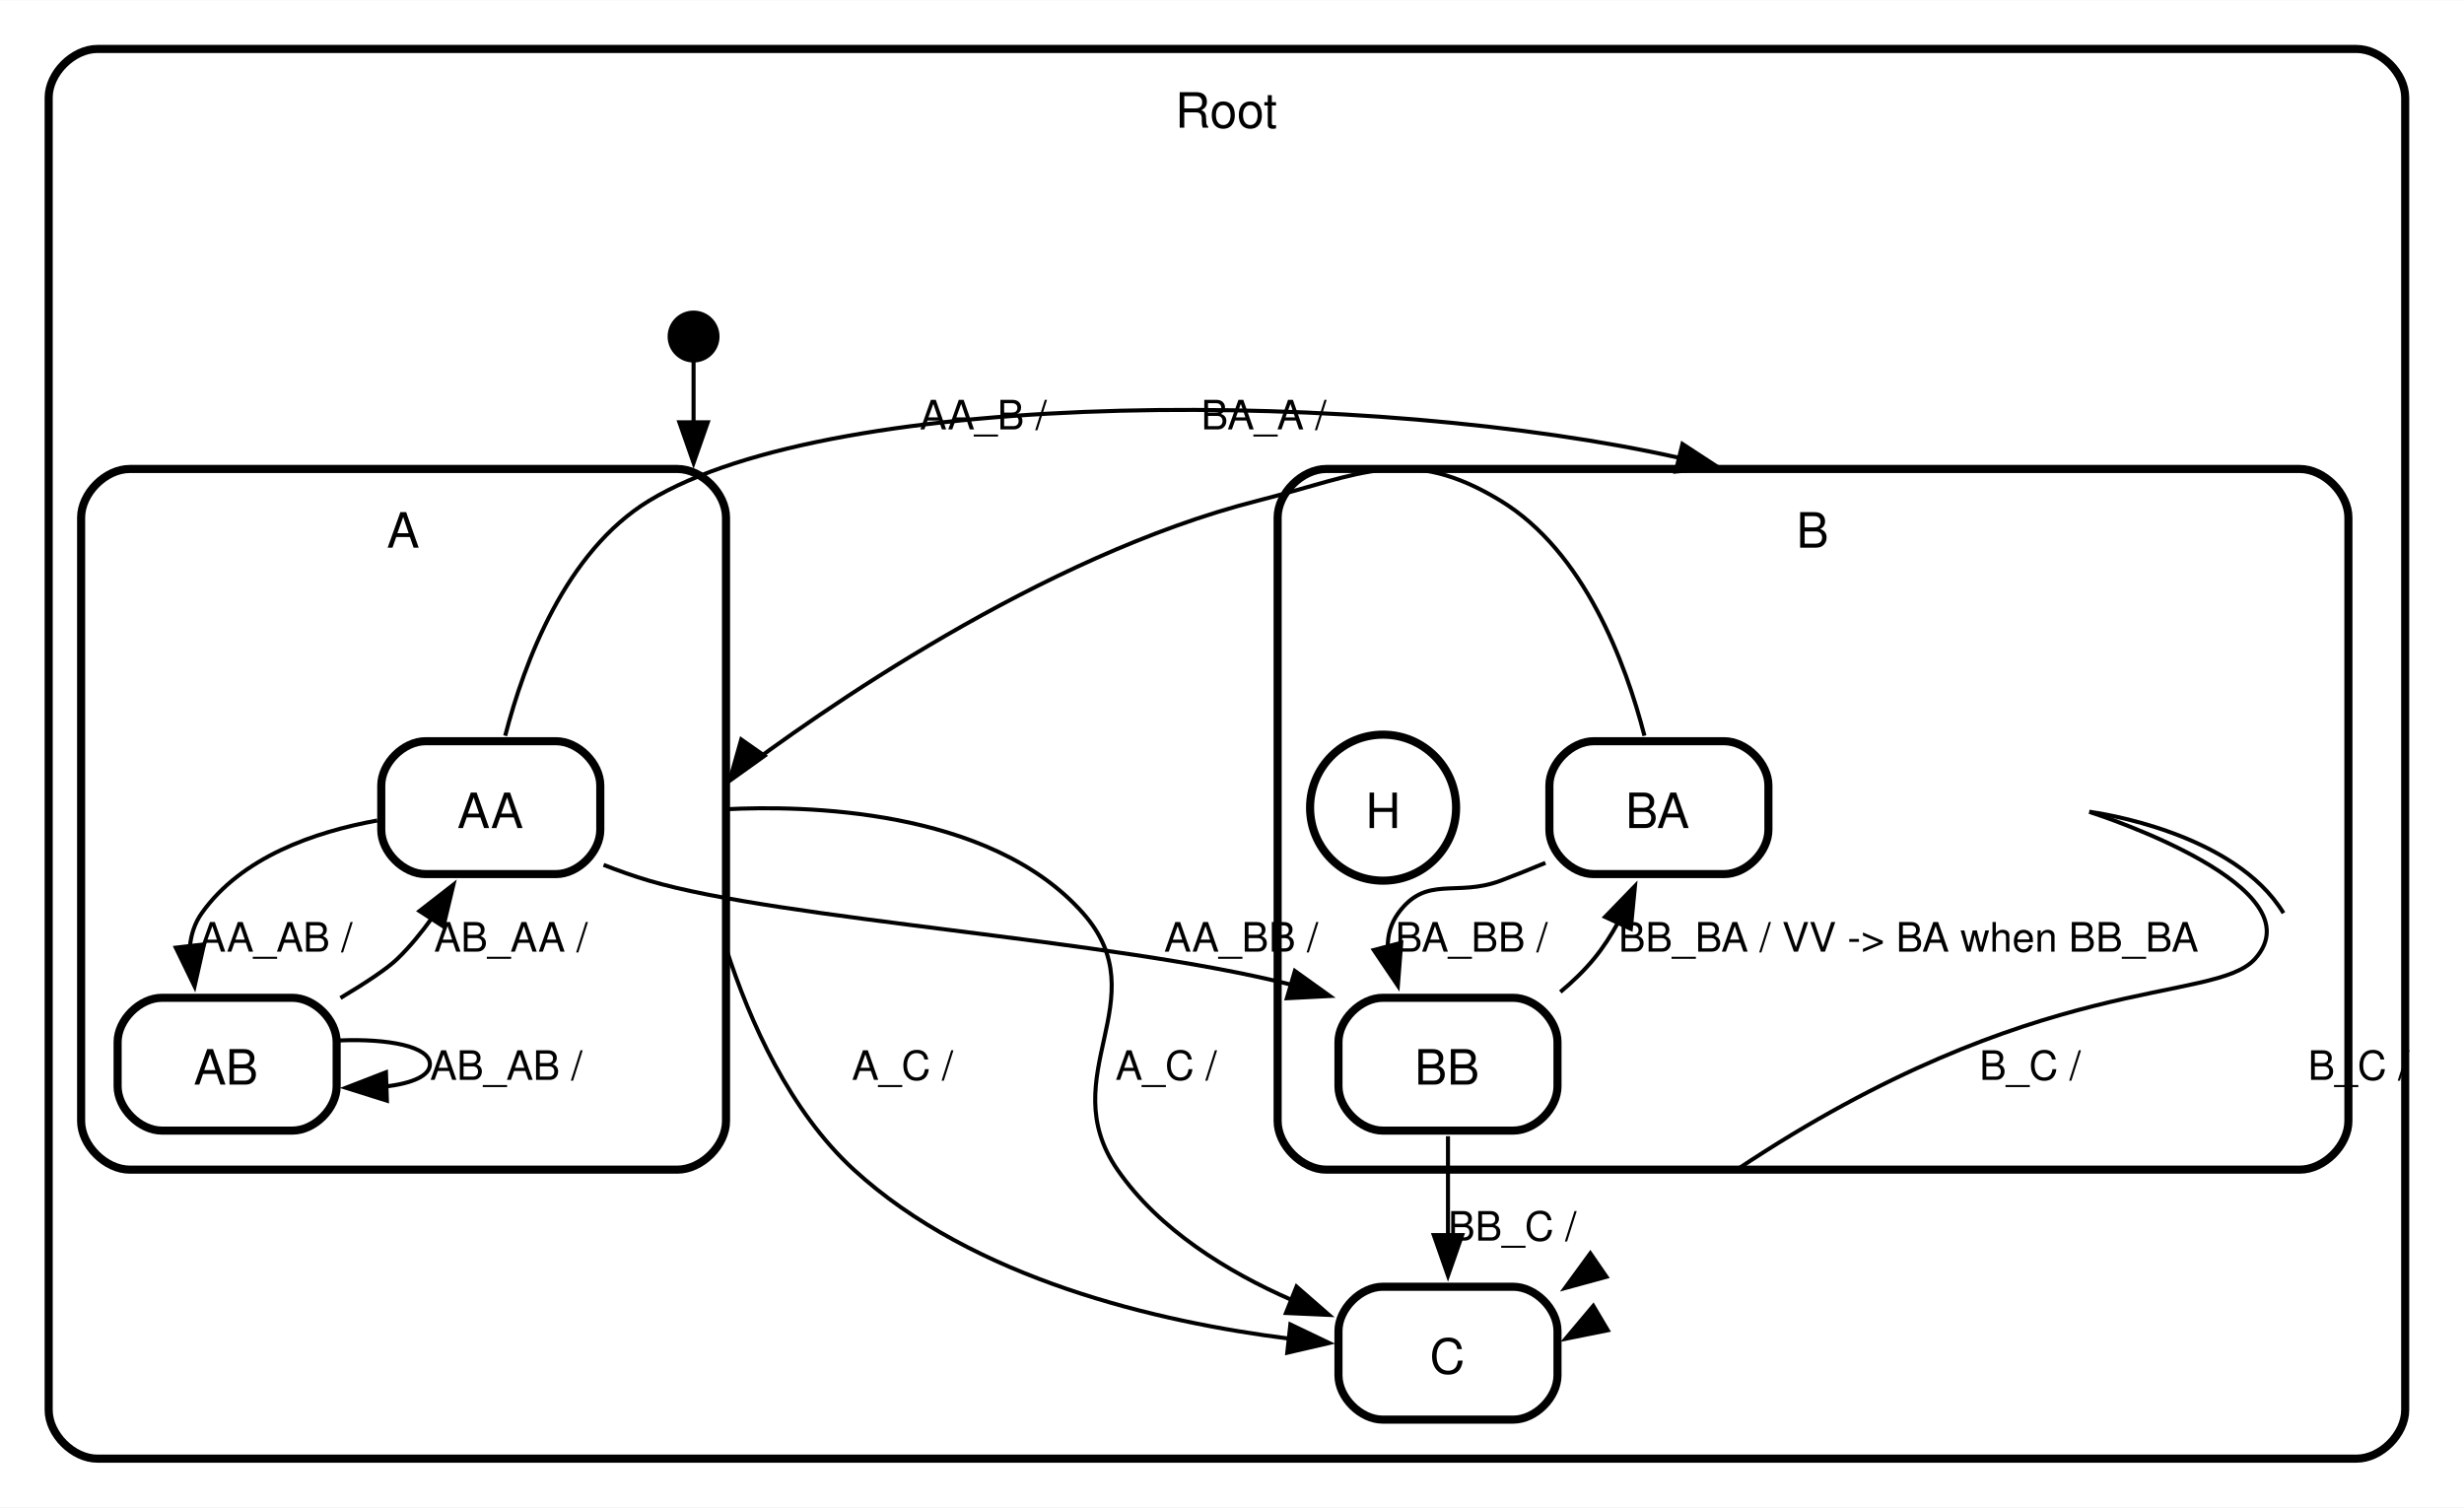
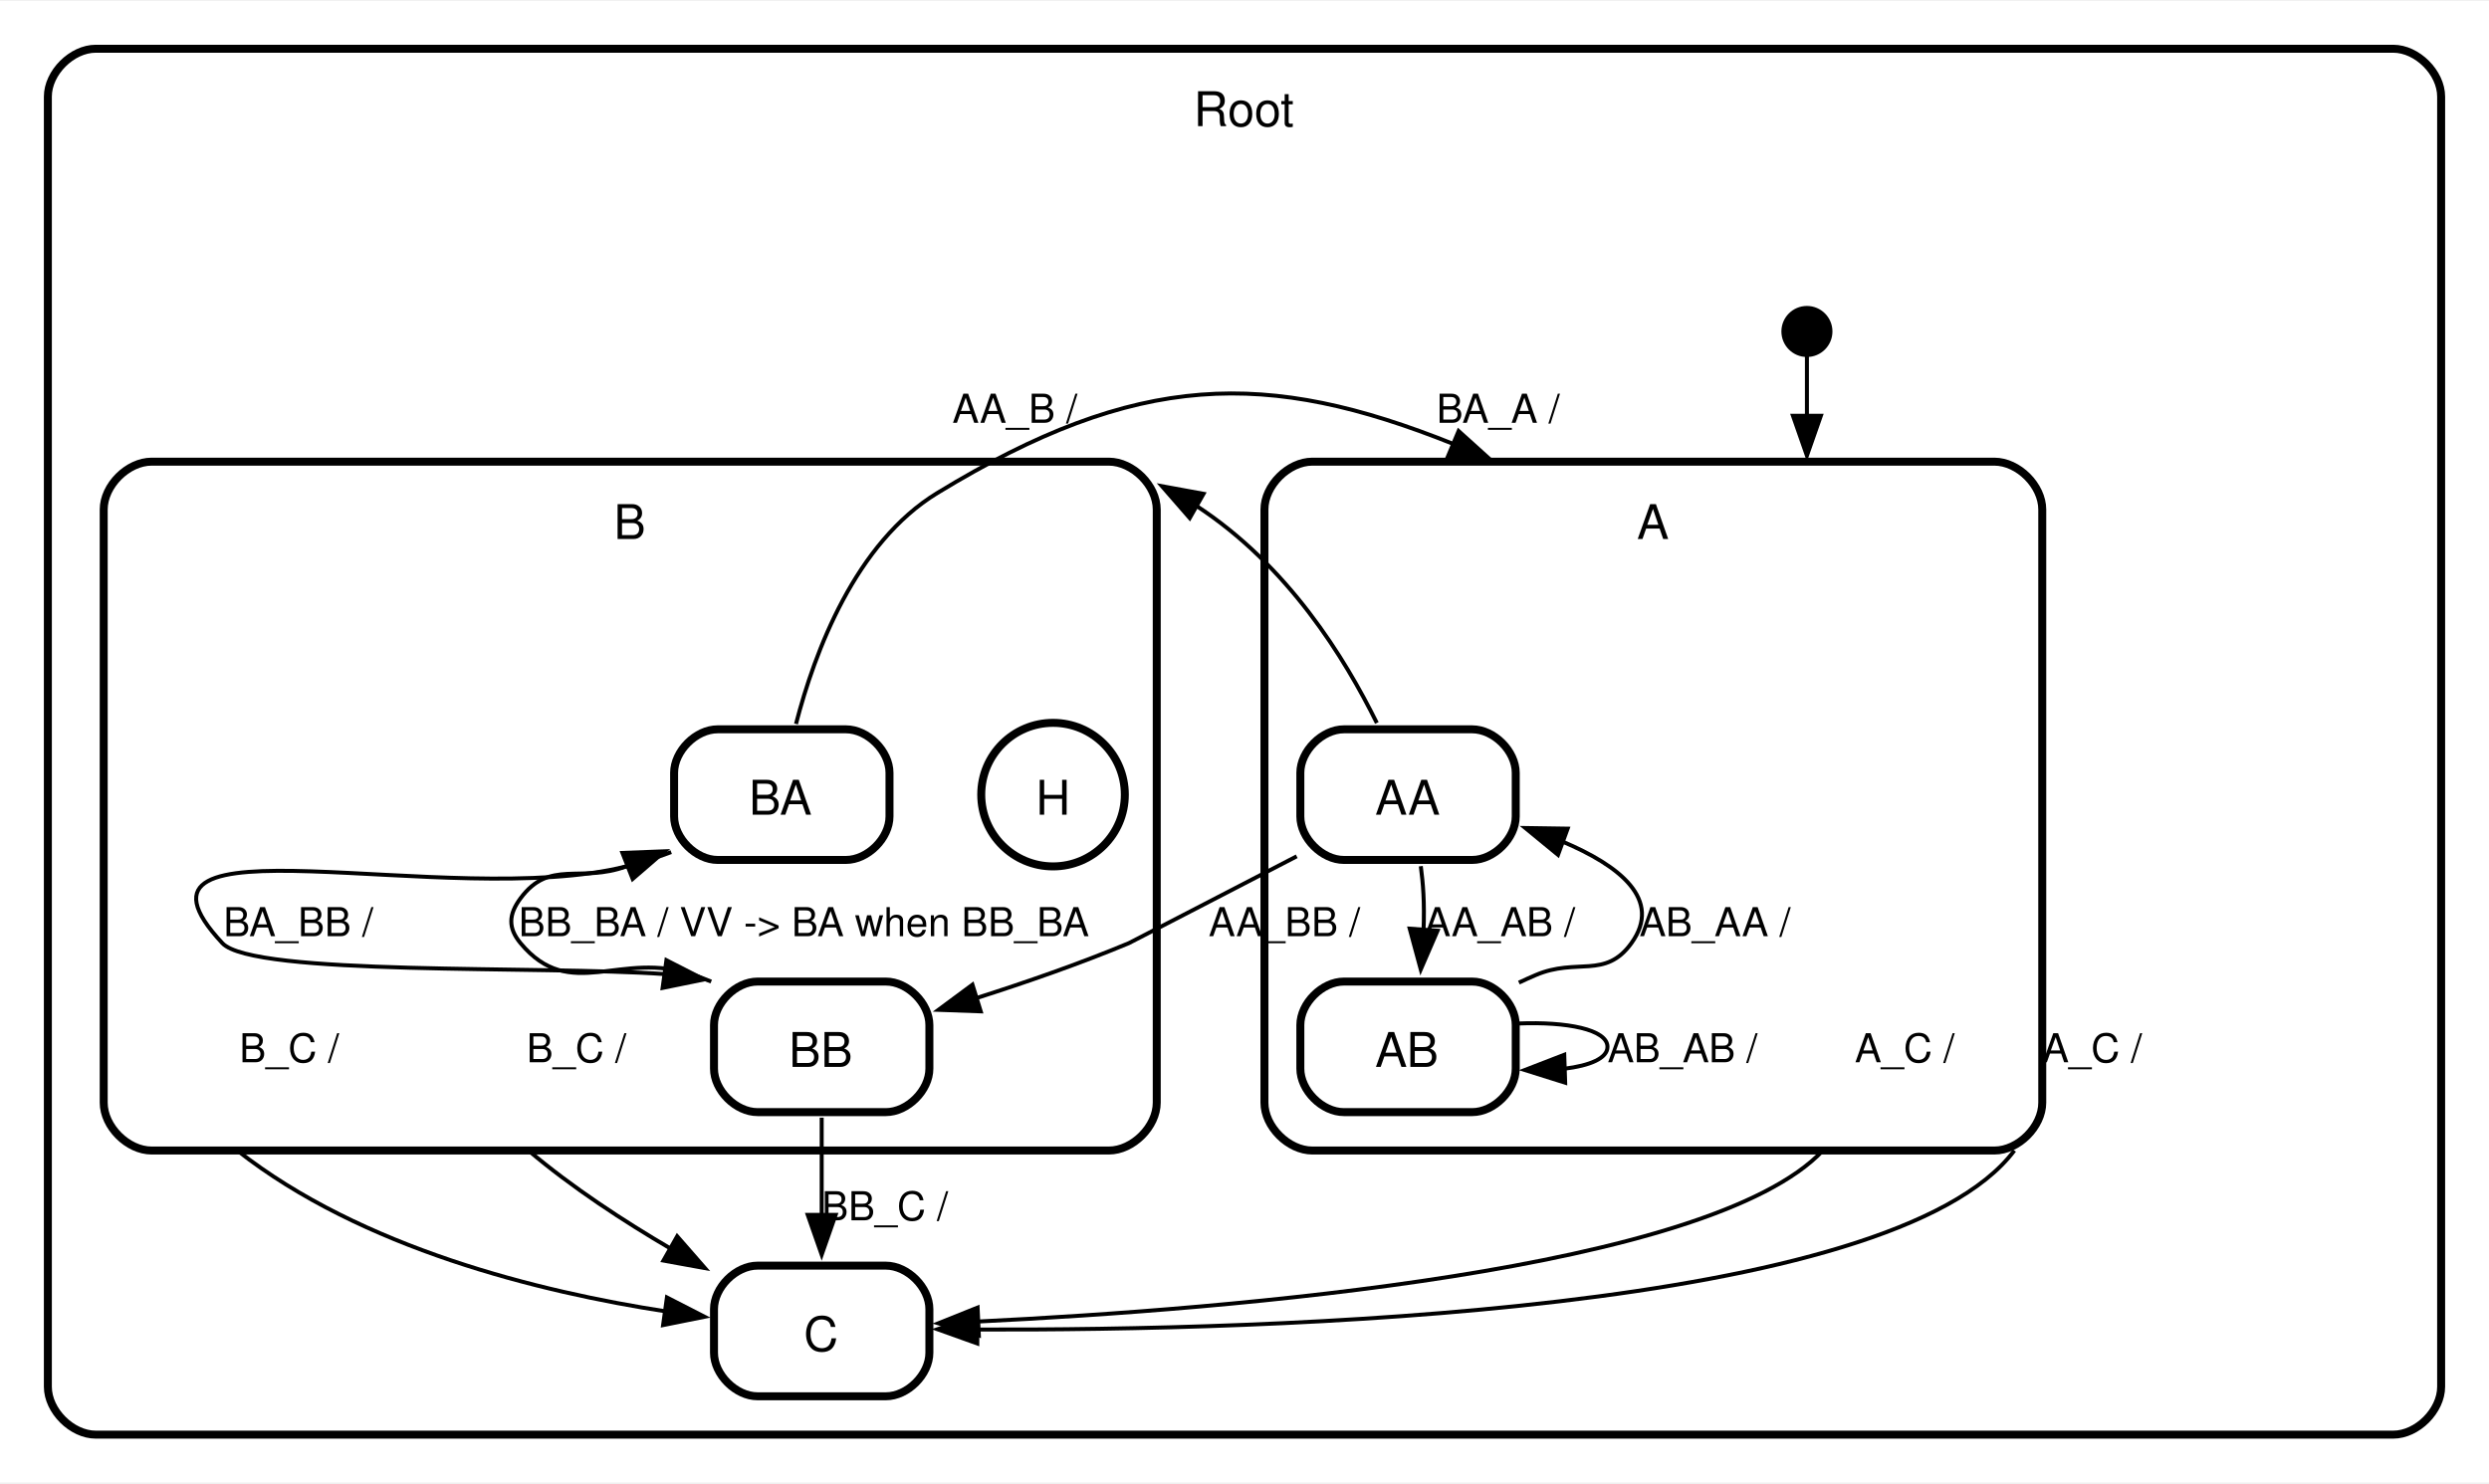
- <svg xmlns="http://www.w3.org/2000/svg" height="372pt" preserveAspectRatio="xMidYMid meet" viewBox="0.00 0.00 607.50 371.55" width="608pt">
+ <svg xmlns="http://www.w3.org/2000/svg" height="372pt" preserveAspectRatio="xMidYMid meet" viewBox="0.00 0.00 624.00 371.55" width="624pt">
  <g class="graph" id="graph0" transform="scale(1 1) rotate(0) translate(4 367.55)">
-     <polygon fill="white" points="-4,4 -4,-367.55 603.5,-367.55 603.5,4 -4,4" stroke="none" />
+     <polygon fill="white" points="-4,4 -4,-367.55 620,-367.55 620,4 -4,4" stroke="none" />
    <g class="cluster state regular" id="clust1">
-       <path d="M20,-8C20,-8 577,-8 577,-8 583,-8 589,-14 589,-20 589,-20 589,-343.55 589,-343.55 589,-349.55 583,-355.55 577,-355.55 577,-355.55 20,-355.55 20,-355.55 14,-355.55 8,-349.55 8,-343.55 8,-343.55 8,-20 8,-20 8,-14 14,-8 20,-8" fill="none" stroke="black" stroke-width="2" />
-       <text font-family="Helvetica,sans-Serif" font-size="12.00" text-anchor="start" x="285.75" y="-336.15">Root</text>
+       <path d="M20,-8C20,-8 596,-8 596,-8 602,-8 608,-14 608,-20 608,-20 608,-343.55 608,-343.55 608,-349.55 602,-355.55 596,-355.55 596,-355.55 20,-355.55 20,-355.55 14,-355.55 8,-349.55 8,-343.55 8,-343.55 8,-20 8,-20 8,-14 14,-8 20,-8" fill="none" stroke="black" stroke-width="2" />
+       <text font-family="Helvetica,sans-Serif" font-size="12.00" text-anchor="start" x="295.25" y="-336.15">Root</text>
    </g>
    <g class="cluster state regular" id="clust2">
-       <path d="M28,-79.25C28,-79.25 163,-79.25 163,-79.25 169,-79.25 175,-85.25 175,-91.25 175,-91.25 175,-240 175,-240 175,-246 169,-252 163,-252 163,-252 28,-252 28,-252 22,-252 16,-246 16,-240 16,-240 16,-91.25 16,-91.25 16,-85.25 22,-79.25 28,-79.25" fill="none" stroke="black" stroke-width="2" />
-       <text font-family="Helvetica,sans-Serif" font-size="12.00" text-anchor="start" x="91.38" y="-232.6">A</text>
+       <path d="M325,-79.25C325,-79.25 496,-79.25 496,-79.25 502,-79.25 508,-85.25 508,-91.25 508,-91.25 508,-240 508,-240 508,-246 502,-252 496,-252 496,-252 325,-252 325,-252 319,-252 313,-246 313,-240 313,-240 313,-91.25 313,-91.25 313,-85.25 319,-79.25 325,-79.25" fill="none" stroke="black" stroke-width="2" />
+       <text font-family="Helvetica,sans-Serif" font-size="12.00" text-anchor="start" x="406.38" y="-232.6">A</text>
    </g>
    <g class="cluster state regular" id="clust3">
-       <path d="M323,-79.25C323,-79.25 563,-79.25 563,-79.25 569,-79.25 575,-85.25 575,-91.25 575,-91.25 575,-240 575,-240 575,-246 569,-252 563,-252 563,-252 323,-252 323,-252 317,-252 311,-246 311,-240 311,-240 311,-91.25 311,-91.25 311,-85.25 317,-79.25 323,-79.25" fill="none" stroke="black" stroke-width="2" />
-       <text font-family="Helvetica,sans-Serif" font-size="12.00" text-anchor="start" x="438.88" y="-232.6">B</text>
+       <path d="M34,-79.25C34,-79.25 274,-79.25 274,-79.25 280,-79.25 286,-85.25 286,-91.25 286,-91.25 286,-240 286,-240 286,-246 280,-252 274,-252 274,-252 34,-252 34,-252 28,-252 22,-246 22,-240 22,-240 22,-91.25 22,-91.25 22,-85.25 28,-79.25 34,-79.25" fill="none" stroke="black" stroke-width="2" />
+       <text font-family="Helvetica,sans-Serif" font-size="12.00" text-anchor="start" x="149.88" y="-232.6">B</text>
    </g>
    <g class="node state initial" id="node2">
-       <ellipse cx="167" cy="-284.65" fill="black" rx="5.4" ry="5.4" stroke="black" stroke-width="2" />
+       <ellipse cx="449" cy="-284.65" fill="black" rx="5.4" ry="5.4" stroke="black" stroke-width="2" />
    </g>
    <g class="edge transition" id="edge3">
-       <path d="M167,-278.45C167,-274.87 167,-269.64 167,-263.39" fill="none" stroke="black" />
-       <polygon fill="black" points="170.5,-263.51 167,-253.51 163.5,-263.51 170.5,-263.51" stroke="black" />
-       <text font-family="Helvetica,sans-Serif" font-size="10.00" text-anchor="middle" x="168.5" y="-261.75"> </text>
+       <path d="M449,-278.45C449,-274.87 449,-269.64 449,-263.39" fill="none" stroke="black" />
+       <polygon fill="black" points="452.5,-263.51 449,-253.51 445.5,-263.51 452.5,-263.51" stroke="black" />
+       <text font-family="Helvetica,sans-Serif" font-size="10.00" text-anchor="middle" x="450.5" y="-261.75"> </text>
    </g>
    <g class="node state regular" id="node3">
-       <polygon fill="#ffffff" fill-opacity="0.004" points="381,-52 325,-52 325,-16 381,-16 381,-52" stroke="none" stroke-width="2" />
-       <text font-family="Helvetica,sans-Serif" font-size="12.00" text-anchor="start" x="348.5" y="-28.98">C</text>
-       <path d="M336.92,-17.62C336.92,-17.62 369.08,-17.62 369.08,-17.62 374.54,-17.62 380,-23.08 380,-28.54 380,-28.54 380,-39.46 380,-39.46 380,-44.92 374.54,-50.38 369.08,-50.38 369.08,-50.38 336.92,-50.38 336.92,-50.38 331.46,-50.38 326,-44.92 326,-39.46 326,-39.46 326,-28.54 326,-28.54 326,-23.08 331.46,-17.62 336.92,-17.62" fill="none" stroke="black" stroke-width="2" />
+       <polygon fill="#ffffff" fill-opacity="0.004" points="230,-52 174,-52 174,-16 230,-16 230,-52" stroke="none" stroke-width="2" />
+       <text font-family="Helvetica,sans-Serif" font-size="12.00" text-anchor="start" x="197.5" y="-28.98">C</text>
+       <path d="M185.92,-17.62C185.92,-17.62 218.08,-17.62 218.08,-17.62 223.54,-17.62 229,-23.08 229,-28.54 229,-28.54 229,-39.46 229,-39.46 229,-44.92 223.54,-50.38 218.08,-50.38 218.08,-50.38 185.92,-50.38 185.92,-50.38 180.46,-50.38 175,-44.92 175,-39.46 175,-39.46 175,-28.54 175,-28.54 175,-23.08 180.46,-17.62 185.92,-17.62" fill="none" stroke="black" stroke-width="2" />
    </g>
    <g class="edge transition" id="edge1">
-       <path d="M175,-133.88C180.92,-115.52 190.77,-93.67 206.5,-79.25 235.98,-52.23 281.44,-41.69 313.89,-37.58" fill="none" stroke="black" />
-       <polygon fill="black" points="314.14,-41.08 323.7,-36.51 313.38,-34.12 314.14,-41.08" stroke="black" />
-       <text font-family="Helvetica,sans-Serif" font-size="10.00" text-anchor="start" x="206" y="-101.38">A_C /   </text>
+       <path d="M453,-79.25C424.71,-49.22 304.45,-39.46 241.22,-36.37" fill="none" stroke="black" />
+       <polygon fill="black" points="241.4,-32.88 231.25,-35.92 241.09,-39.87 241.4,-32.88" stroke="black" />
+       <text font-family="Helvetica,sans-Serif" font-size="10.00" text-anchor="start" x="461" y="-101.38">A_C /   </text>
    </g>
    <g class="edge transition" id="edge4">
-       <path d="M175,-168.11C193.6,-169.05 239.96,-168.51 263,-142.5 281.81,-121.27 255.4,-102.6 271.5,-79.25 281.75,-64.39 298.65,-54.05 314.42,-47.14" fill="none" stroke="black" />
-       <polygon fill="black" points="315.66,-50.41 323.65,-43.44 313.06,-43.91 315.66,-50.41" stroke="black" />
-       <text font-family="Helvetica,sans-Serif" font-size="10.00" text-anchor="start" x="271" y="-101.38">A_C /   </text>
+       <path d="M501,-79.25C470.44,-38.51 314.31,-34.11 240.61,-34.36" fill="none" stroke="black" />
+       <polygon fill="black" points="241.01,-30.86 231.04,-34.43 241.06,-37.86 241.01,-30.86" stroke="black" />
+       <text font-family="Helvetica,sans-Serif" font-size="10.00" text-anchor="start" x="508" y="-101.38">A_C /   </text>
    </g>
    <g class="node state regular" id="node5">
-       <polygon fill="#ffffff" fill-opacity="0.004" points="145,-186.5 89,-186.5 89,-150.5 145,-150.5 145,-186.5" stroke="none" stroke-width="2" />
-       <text font-family="Helvetica,sans-Serif" font-size="12.00" text-anchor="start" x="108.75" y="-163.47">AA</text>
-       <path d="M100.92,-152.12C100.92,-152.12 133.08,-152.12 133.08,-152.12 138.54,-152.12 144,-157.58 144,-163.04 144,-163.04 144,-173.96 144,-173.96 144,-179.42 138.54,-184.88 133.08,-184.88 133.08,-184.88 100.92,-184.88 100.92,-184.88 95.46,-184.88 90,-179.42 90,-173.96 90,-173.96 90,-163.04 90,-163.04 90,-157.58 95.46,-152.12 100.92,-152.12" fill="none" stroke="black" stroke-width="2" />
+       <polygon fill="#ffffff" fill-opacity="0.004" points="377,-186.5 321,-186.5 321,-150.5 377,-150.5 377,-186.5" stroke="none" stroke-width="2" />
+       <text font-family="Helvetica,sans-Serif" font-size="12.00" text-anchor="start" x="340.75" y="-163.47">AA</text>
+       <path d="M332.92,-152.12C332.92,-152.12 365.08,-152.12 365.08,-152.12 370.54,-152.12 376,-157.58 376,-163.04 376,-163.04 376,-173.96 376,-173.96 376,-179.42 370.54,-184.88 365.08,-184.88 365.08,-184.88 332.92,-184.88 332.92,-184.88 327.46,-184.88 322,-179.42 322,-173.96 322,-173.96 322,-163.04 322,-163.04 322,-157.58 327.46,-152.12 332.92,-152.12" fill="none" stroke="black" stroke-width="2" />
    </g>
    <g class="node state regular" id="node6">
-       <polygon fill="#ffffff" fill-opacity="0.004" points="80,-123.25 24,-123.25 24,-87.25 80,-87.25 80,-123.25" stroke="none" stroke-width="2" />
-       <text font-family="Helvetica,sans-Serif" font-size="12.00" text-anchor="start" x="43.75" y="-100.22">AB</text>
-       <path d="M35.92,-88.88C35.92,-88.88 68.08,-88.88 68.08,-88.88 73.54,-88.88 79,-94.33 79,-99.79 79,-99.79 79,-110.71 79,-110.71 79,-116.17 73.54,-121.62 68.08,-121.62 68.08,-121.62 35.92,-121.62 35.92,-121.62 30.46,-121.62 25,-116.17 25,-110.71 25,-110.71 25,-99.79 25,-99.79 25,-94.33 30.46,-88.88 35.92,-88.88" fill="none" stroke="black" stroke-width="2" />
+       <polygon fill="#ffffff" fill-opacity="0.004" points="377,-123.25 321,-123.25 321,-87.25 377,-87.25 377,-123.25" stroke="none" stroke-width="2" />
+       <text font-family="Helvetica,sans-Serif" font-size="12.00" text-anchor="start" x="340.75" y="-100.22">AB</text>
+       <path d="M332.92,-88.88C332.92,-88.88 365.08,-88.88 365.08,-88.88 370.54,-88.88 376,-94.33 376,-99.79 376,-99.79 376,-110.71 376,-110.71 376,-116.17 370.54,-121.62 365.08,-121.62 365.08,-121.62 332.92,-121.62 332.92,-121.62 327.46,-121.62 322,-116.17 322,-110.71 322,-110.71 322,-99.79 322,-99.79 322,-94.33 327.46,-88.88 332.92,-88.88" fill="none" stroke="black" stroke-width="2" />
    </g>
    <g class="edge transition" id="edge5">
-       <path d="M89.01,-165.33C73.55,-162.54 55.53,-156.3 45.75,-142.5 44,-140.04 43.12,-137.25 42.83,-134.34" fill="none" stroke="black" />
-       <polygon fill="black" points="46.3,-134.79 43.97,-124.45 39.35,-133.98 46.3,-134.79" stroke="black" />
-       <text font-family="Helvetica,sans-Serif" font-size="10.00" text-anchor="start" x="45" y="-133">AA_AB /   </text>
+       <path d="M352.2,-150.55C352.76,-146.28 353.18,-141.59 352.88,-134.18" fill="none" stroke="black" />
+       <polygon fill="black" points="356.4,-134.38 352.19,-124.66 349.42,-134.89 356.4,-134.38" stroke="black" />
+       <text font-family="Helvetica,sans-Serif" font-size="10.00" text-anchor="start" x="353" y="-133">AA_AB /   </text>
    </g>
    <g class="edge transition" id="edge6">
-       <path d="M120.56,-186.23C125.25,-204.37 135.43,-231.61 156,-244.15 202.33,-272.39 335.17,-271.62 410.09,-254.73" fill="none" stroke="black" />
-       <polygon fill="black" points="410.81,-258.16 419.68,-252.36 409.14,-251.36 410.81,-258.16" stroke="black" />
-       <text font-family="Helvetica,sans-Serif" font-size="10.00" text-anchor="start" x="222.75" y="-261.75">AA_B /   </text>
+       <path d="M341.18,-186.47C333.15,-202.66 319.04,-225.91 295.76,-241.04" fill="none" stroke="black" />
+       <polygon fill="black" points="294.27,-237.86 287.31,-245.85 297.73,-243.94 294.27,-237.86" stroke="black" />
+       <text font-family="Helvetica,sans-Serif" font-size="10.00" text-anchor="start" x="234.75" y="-261.75">AA_B /   </text>
    </g>
    <g class="node state regular" id="node9">
-       <polygon fill="#ffffff" fill-opacity="0.004" points="381,-123.25 325,-123.25 325,-87.25 381,-87.25 381,-123.25" stroke="none" stroke-width="2" />
-       <text font-family="Helvetica,sans-Serif" font-size="12.00" text-anchor="start" x="344.75" y="-100.22">BB</text>
-       <path d="M336.92,-88.88C336.92,-88.88 369.08,-88.88 369.08,-88.88 374.54,-88.88 380,-94.33 380,-99.79 380,-99.79 380,-110.71 380,-110.71 380,-116.17 374.54,-121.62 369.08,-121.62 369.08,-121.62 336.92,-121.62 336.92,-121.62 331.46,-121.62 326,-116.17 326,-110.71 326,-110.71 326,-99.79 326,-99.79 326,-94.33 331.46,-88.88 336.92,-88.88" fill="none" stroke="black" stroke-width="2" />
+       <polygon fill="#ffffff" fill-opacity="0.004" points="230,-123.25 174,-123.25 174,-87.25 230,-87.25 230,-123.25" stroke="none" stroke-width="2" />
+       <text font-family="Helvetica,sans-Serif" font-size="12.00" text-anchor="start" x="193.75" y="-100.22">BB</text>
+       <path d="M185.92,-88.88C185.92,-88.88 218.08,-88.88 218.08,-88.88 223.54,-88.88 229,-94.33 229,-99.79 229,-99.79 229,-110.71 229,-110.71 229,-116.17 223.54,-121.62 218.08,-121.62 218.08,-121.62 185.92,-121.62 185.92,-121.62 180.46,-121.62 175,-116.17 175,-110.71 175,-110.71 175,-99.79 175,-99.79 175,-94.33 180.46,-88.88 185.92,-88.88" fill="none" stroke="black" stroke-width="2" />
    </g>
    <g class="edge transition" id="edge7">
-       <path d="M144.81,-154.39C148.52,-152.94 152.32,-151.59 156,-150.5 188.65,-140.85 270.39,-136 314.27,-124.87" fill="none" stroke="black" />
-       <polygon fill="black" points="315.25,-128.23 323.86,-122.06 313.28,-121.51 315.25,-128.23" stroke="black" />
-       <text font-family="Helvetica,sans-Serif" font-size="10.00" text-anchor="start" x="283" y="-133">AA_BB /   </text>
+       <path d="M321.09,-153.03C301.71,-142.98 279.29,-131.37 279,-131.25 266.79,-126.15 253.14,-121.41 240.77,-117.47" fill="none" stroke="black" />
+       <polygon fill="black" points="241.87,-114.15 231.28,-114.53 239.8,-120.84 241.87,-114.15" stroke="black" />
+       <text font-family="Helvetica,sans-Serif" font-size="10.00" text-anchor="start" x="299" y="-133">AA_BB /   </text>
    </g>
    <g class="edge transition" id="edge8">
-       <path d="M79.94,-121.58C86.04,-125.22 91.44,-128.77 94,-131.25 97.07,-134.23 99.91,-137.7 102.49,-141.28" fill="none" stroke="black" />
-       <polygon fill="black" points="99.43,-143.01 107.79,-149.51 105.32,-139.21 99.43,-143.01" stroke="black" />
-       <text font-family="Helvetica,sans-Serif" font-size="10.00" text-anchor="start" x="103" y="-133">AB_AA /   </text>
+       <path d="M376.79,-121.36C378.2,-122.02 379.61,-122.66 381,-123.25 391.33,-127.68 398.43,-122.13 405,-131.25 412.9,-142.21 401.97,-150.71 387.73,-156.72" fill="none" stroke="black" />
+       <polygon fill="black" points="386.6,-153.4 378.41,-160.13 389.01,-159.97 386.6,-153.4" stroke="black" />
+       <text font-family="Helvetica,sans-Serif" font-size="10.00" text-anchor="start" x="407" y="-133">AB_AA /   </text>
    </g>
    <g class="edge transition" id="edge9">
-       <path d="M79.77,-111.11C91.74,-111.59 102,-109.64 102,-105.25 102,-102.37 97.58,-100.54 91.16,-99.76" fill="none" stroke="black" />
-       <polygon fill="black" points="91.39,-96.26 81.28,-99.44 91.16,-103.26 91.39,-96.26" stroke="black" />
-       <text font-family="Helvetica,sans-Serif" font-size="10.00" text-anchor="start" x="102" y="-101.38">AB_AB /   </text>
+       <path d="M376.77,-111.11C388.74,-111.59 399,-109.64 399,-105.25 399,-102.37 394.58,-100.54 388.16,-99.76" fill="none" stroke="black" />
+       <polygon fill="black" points="388.39,-96.26 378.28,-99.44 388.16,-103.26 388.39,-96.26" stroke="black" />
+       <text font-family="Helvetica,sans-Serif" font-size="10.00" text-anchor="start" x="399" y="-101.38">AB_AB /   </text>
    </g>
    <g class="edge transition" id="edge2">
-       <path d="M511.16,-167.45C514.5,-166.37 567.65,-148.86 552,-131.25 541.97,-119.96 498.54,-128.82 424.22,-79.25" fill="none" stroke="black" />
-       <polygon fill="black" points="392.07,-52.84 381.85,-50.05 388.1,-58.61 392.07,-52.84" stroke="black" />
-       <text font-family="Helvetica,sans-Serif" font-size="10.00" text-anchor="start" x="484" y="-101.38">B_C /   </text>
+       <path d="M55.5,-79.25C86.66,-54.76 131.25,-43.78 163.04,-38.89" fill="none" stroke="black" />
+       <polygon fill="black" points="163.2,-42.4 172.63,-37.56 162.24,-35.47 163.2,-42.4" stroke="black" />
+       <text font-family="Helvetica,sans-Serif" font-size="10.00" text-anchor="start" x="56" y="-101.38">B_C /   </text>
    </g>
    <g class="edge transition" id="edge10">
-       <path d="M511.1,-167.49C513.2,-167.21 546.91,-162.42 559,-142.5" fill="none" stroke="black" />
-       <polygon fill="black" points="392.4,-39.65 382.01,-37.56 388.83,-45.67 392.4,-39.65" stroke="black" />
-       <text font-family="Helvetica,sans-Serif" font-size="10.00" text-anchor="start" x="565" y="-101.38">B_C /   </text>
+       <path d="M128.5,-79.25C139.33,-70.07 152.28,-61.59 164.28,-54.56" fill="none" stroke="black" />
+       <polygon fill="black" points="165.77,-57.74 172.74,-49.76 162.32,-51.65 165.77,-57.74" stroke="black" />
+       <text font-family="Helvetica,sans-Serif" font-size="10.00" text-anchor="start" x="128" y="-101.38">B_C /   </text>
    </g>
    <g class="node state regular" id="node8">
-       <polygon fill="#ffffff" fill-opacity="0.004" points="433,-186.5 377,-186.5 377,-150.5 433,-150.5 433,-186.5" stroke="none" stroke-width="2" />
-       <text font-family="Helvetica,sans-Serif" font-size="12.00" text-anchor="start" x="396.75" y="-163.47">BA</text>
-       <path d="M388.92,-152.12C388.92,-152.12 421.08,-152.12 421.08,-152.12 426.54,-152.12 432,-157.58 432,-163.04 432,-163.04 432,-173.96 432,-173.96 432,-179.42 426.54,-184.88 421.08,-184.88 421.08,-184.88 388.92,-184.88 388.92,-184.88 383.46,-184.88 378,-179.42 378,-173.96 378,-173.96 378,-163.04 378,-163.04 378,-157.58 383.46,-152.12 388.92,-152.12" fill="none" stroke="black" stroke-width="2" />
+       <polygon fill="#ffffff" fill-opacity="0.004" points="220,-186.5 164,-186.5 164,-150.5 220,-150.5 220,-186.5" stroke="none" stroke-width="2" />
+       <text font-family="Helvetica,sans-Serif" font-size="12.00" text-anchor="start" x="183.75" y="-163.47">BA</text>
+       <path d="M175.92,-152.12C175.92,-152.12 208.08,-152.12 208.08,-152.12 213.54,-152.12 219,-157.58 219,-163.04 219,-163.04 219,-173.96 219,-173.96 219,-179.42 213.54,-184.88 208.08,-184.88 208.08,-184.88 175.92,-184.88 175.92,-184.88 170.46,-184.88 165,-179.42 165,-173.96 165,-173.96 165,-163.04 165,-163.04 165,-157.58 170.46,-152.12 175.92,-152.12" fill="none" stroke="black" stroke-width="2" />
    </g>
    <g class="edge transition" id="edge11">
-       <path d="M401.44,-186.23C396.75,-204.37 386.57,-231.61 366,-244.15 343.23,-258.02 331.84,-250.72 306,-244.15 252.71,-230.58 197.78,-191.99 176.35,-175.79" fill="none" stroke="black" />
-       <polygon fill="black" points="184.49,-181.28 175.87,-175.11 178.76,-185.3 184.49,-181.28" stroke="black" />
-       <text font-family="Helvetica,sans-Serif" font-size="10.00" text-anchor="start" x="292.12" y="-261.75">BA_A /   </text>
+       <path d="M195.56,-186.23C200.25,-204.37 210.43,-231.61 231,-244.15 281.28,-274.8 313.68,-275.15 360.41,-256.42" fill="none" stroke="black" />
+       <polygon fill="black" points="361.68,-259.68 369.54,-252.58 358.97,-253.23 361.68,-259.68" stroke="black" />
+       <text font-family="Helvetica,sans-Serif" font-size="10.00" text-anchor="start" x="356.12" y="-261.75">BA_A /   </text>
    </g>
    <g class="edge transition" id="edge12">
-       <path d="M377.02,-154.89C373.34,-153.35 369.6,-151.85 366,-150.5 354.98,-146.36 347.7,-152 340.75,-142.5 338.87,-139.93 338.12,-137.04 338.15,-134.05" fill="none" stroke="black" />
-       <polygon fill="black" points="341.47,-135.18 340.64,-124.61 334.71,-133.39 341.47,-135.18" stroke="black" />
-       <text font-family="Helvetica,sans-Serif" font-size="10.00" text-anchor="start" x="340" y="-133">BA_BB /   </text>
+       <path d="M164.27,-154.09C160.55,-152.69 156.73,-151.43 153,-150.5 108.56,-139.39 20.47,-164.72 51.75,-131.25 59.48,-122.98 131.9,-125.68 162.7,-123.49" fill="none" stroke="black" />
+       <polygon fill="black" points="163.07,-126.97 172.5,-122.15 162.12,-120.03 163.07,-126.97" stroke="black" />
+       <text font-family="Helvetica,sans-Serif" font-size="10.00" text-anchor="start" x="52" y="-133">BA_BB /   </text>
    </g>
    <g class="edge transition" id="edge14">
-       <path d="M353,-87.49C353,-80.09 353,-71.19 353,-62.84" fill="none" stroke="black" />
-       <polygon fill="black" points="356.5,-63.12 353,-53.12 349.5,-63.12 356.5,-63.12" stroke="black" />
-       <text font-family="Helvetica,sans-Serif" font-size="10.00" text-anchor="start" x="353" y="-61.75">BB_C /   </text>
+       <path d="M202,-87.49C202,-80.09 202,-71.19 202,-62.84" fill="none" stroke="black" />
+       <polygon fill="black" points="205.5,-63.12 202,-53.12 198.5,-63.12 205.5,-63.12" stroke="black" />
+       <text font-family="Helvetica,sans-Serif" font-size="10.00" text-anchor="start" x="202" y="-61.75">BB_C /   </text>
    </g>
    <g class="edge transition" id="edge13">
-       <path d="M380.71,-123.06C383.73,-125.57 386.58,-128.32 389,-131.25 391.25,-133.97 393.24,-137.06 394.98,-140.26" fill="none" stroke="black" />
-       <polygon fill="black" points="391.73,-141.56 399.1,-149.17 398.08,-138.62 391.73,-141.56" stroke="black" />
-       <text font-family="Helvetica,sans-Serif" font-size="10.00" text-anchor="start" x="395" y="-133">BB_BA / VV -&gt; BA when BB_BA   </text>
+       <path d="M174.3,-121.61C172.87,-122.2 171.43,-122.75 170,-123.25 151.44,-129.71 139.08,-116.15 126.5,-131.25 123.3,-135.09 123.52,-138.49 126.5,-142.5 133.84,-152.38 141.45,-146.26 153,-150.5 153.11,-150.54 153.23,-150.58 153.34,-150.62" fill="none" stroke="black" />
+       <polygon fill="black" points="152.05,-153.88 162.63,-154.29 154.61,-147.36 152.05,-153.88" stroke="black" />
+       <text font-family="Helvetica,sans-Serif" font-size="10.00" text-anchor="start" x="126" y="-133">BB_BA / VV -&gt; BA when BB_BA   </text>
    </g>
    <g class="node state history" id="node10">
-       <ellipse cx="337" cy="-168.5" fill="#ffffff" fill-opacity="0.004" rx="18" ry="18" stroke="black" stroke-width="2" />
-       <text font-family="Helvetica,sans-Serif" font-size="12.00" text-anchor="middle" x="337" y="-163.47">H</text>
+       <ellipse cx="260" cy="-168.5" fill="#ffffff" fill-opacity="0.004" rx="18" ry="18" stroke="black" stroke-width="2" />
+       <text font-family="Helvetica,sans-Serif" font-size="12.00" text-anchor="middle" x="260" y="-163.47">H</text>
    </g>
  </g>
</svg>
